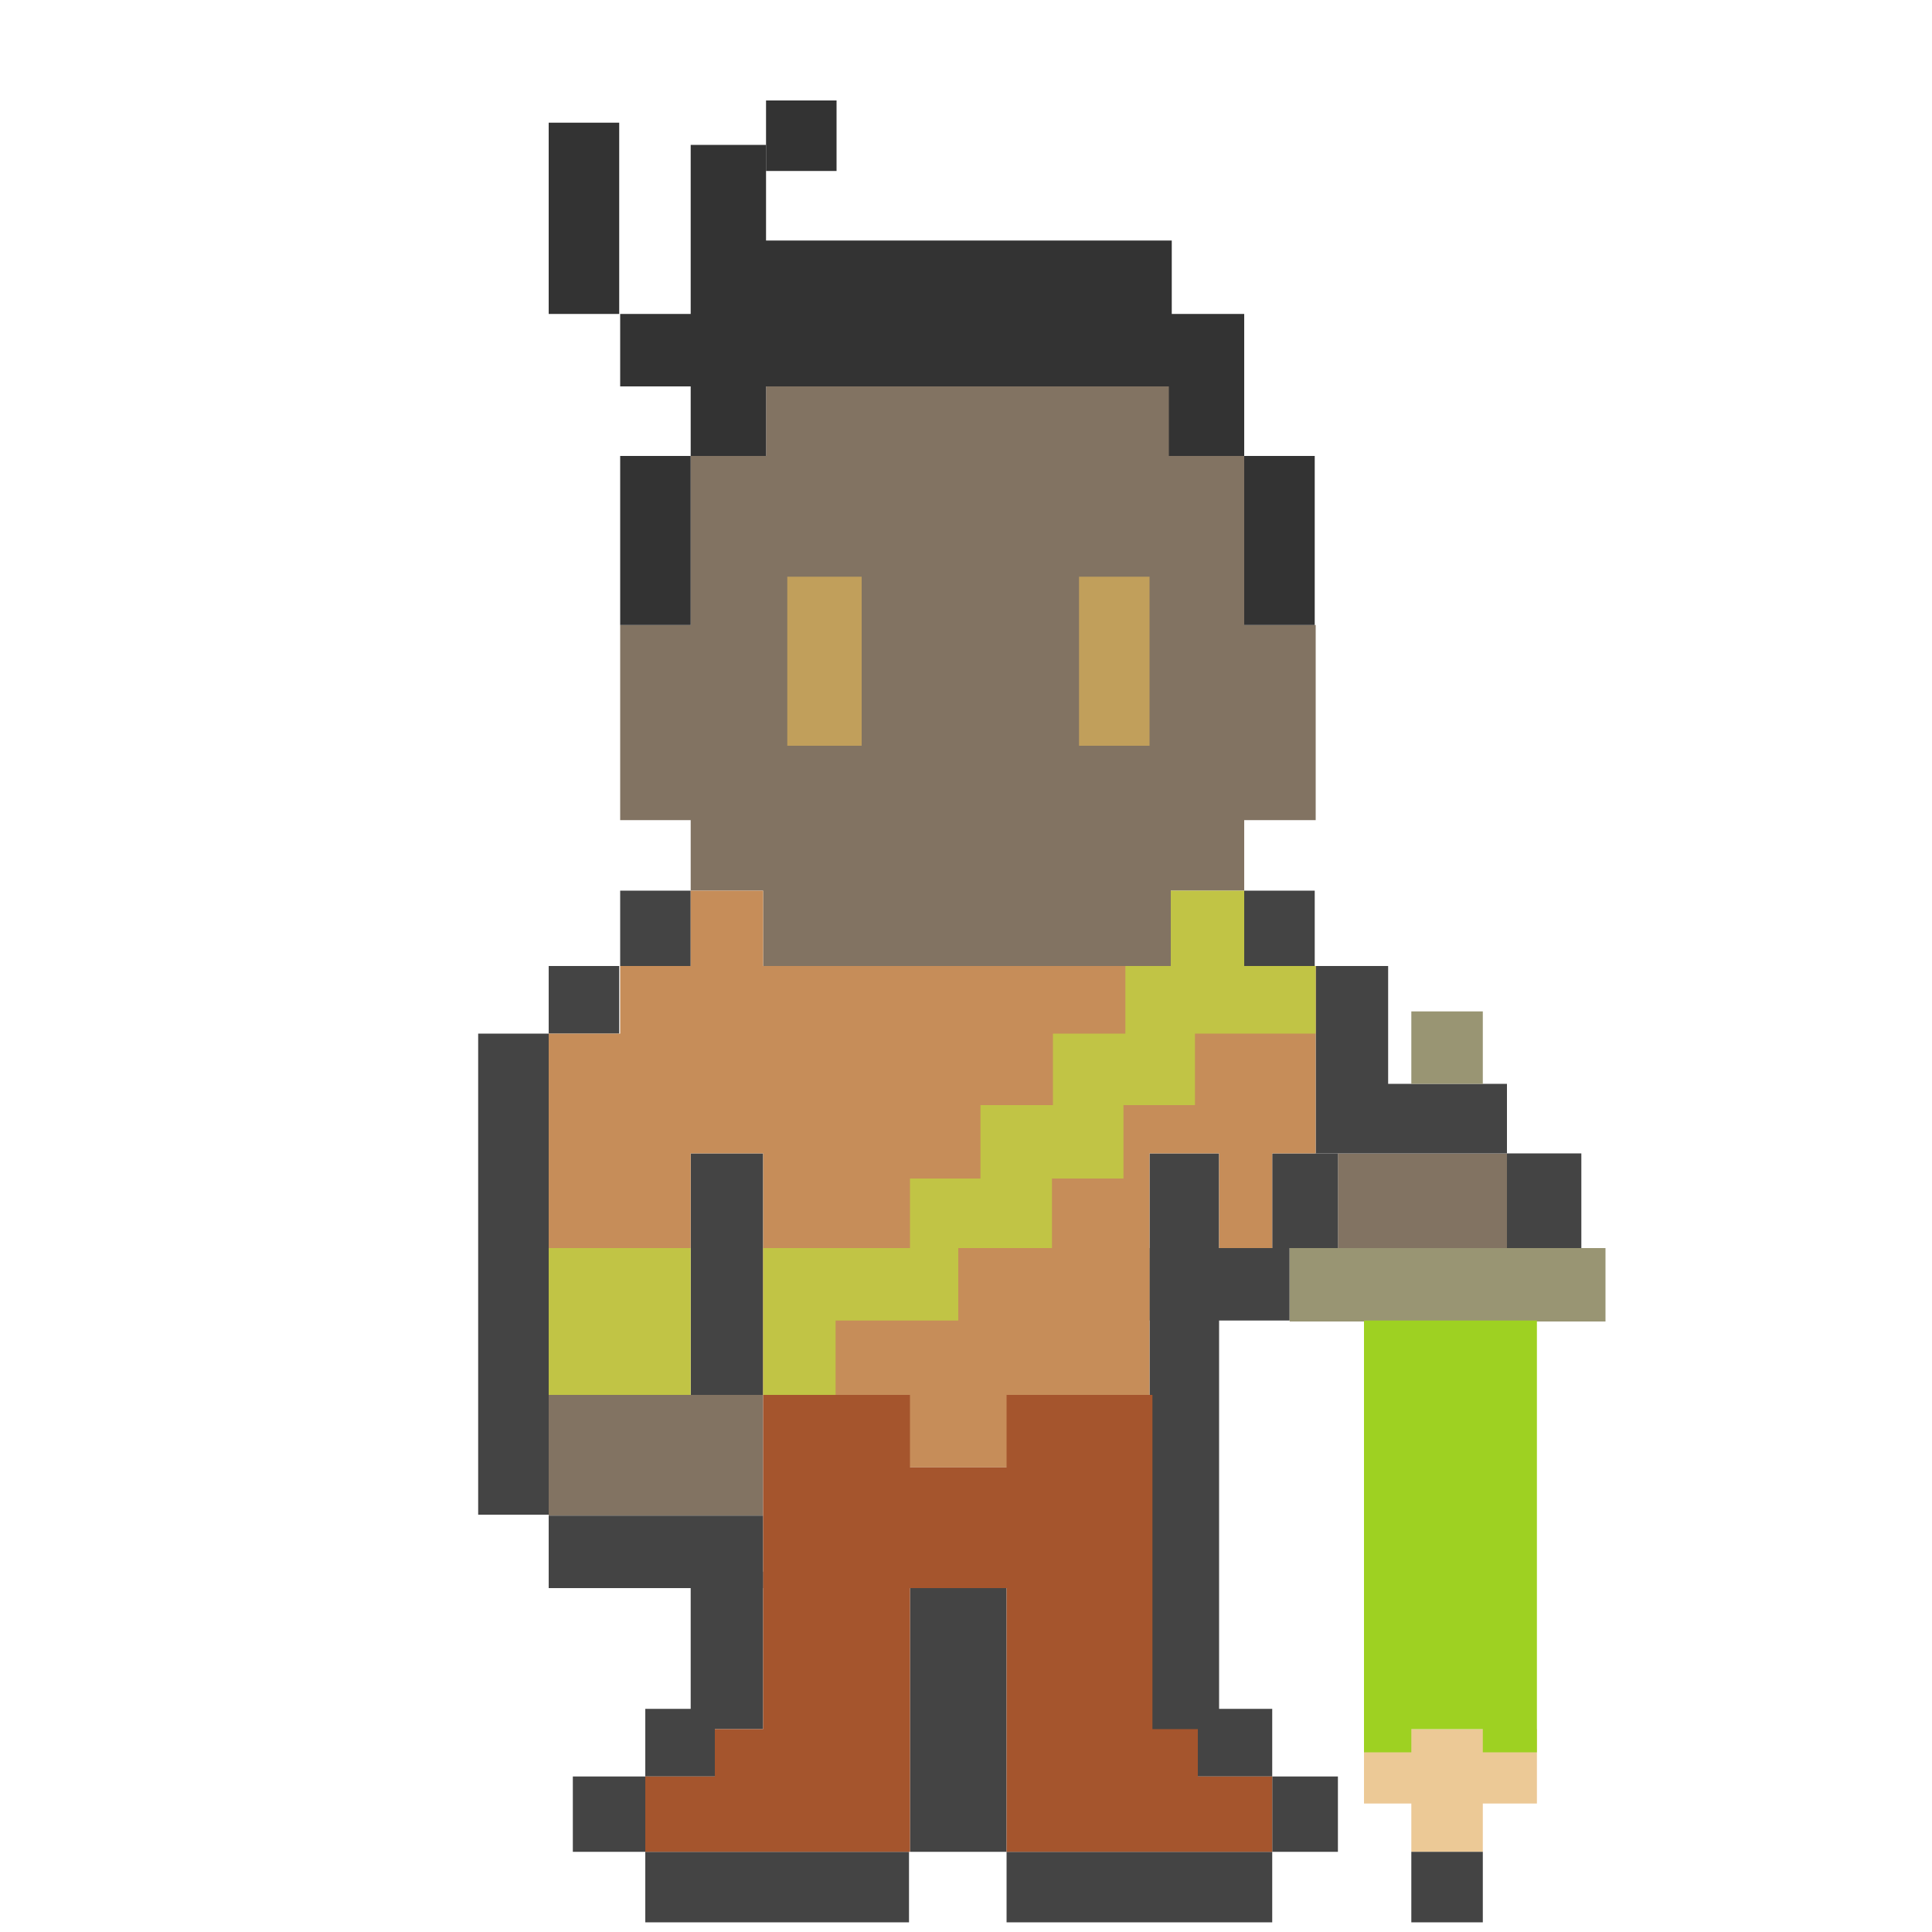
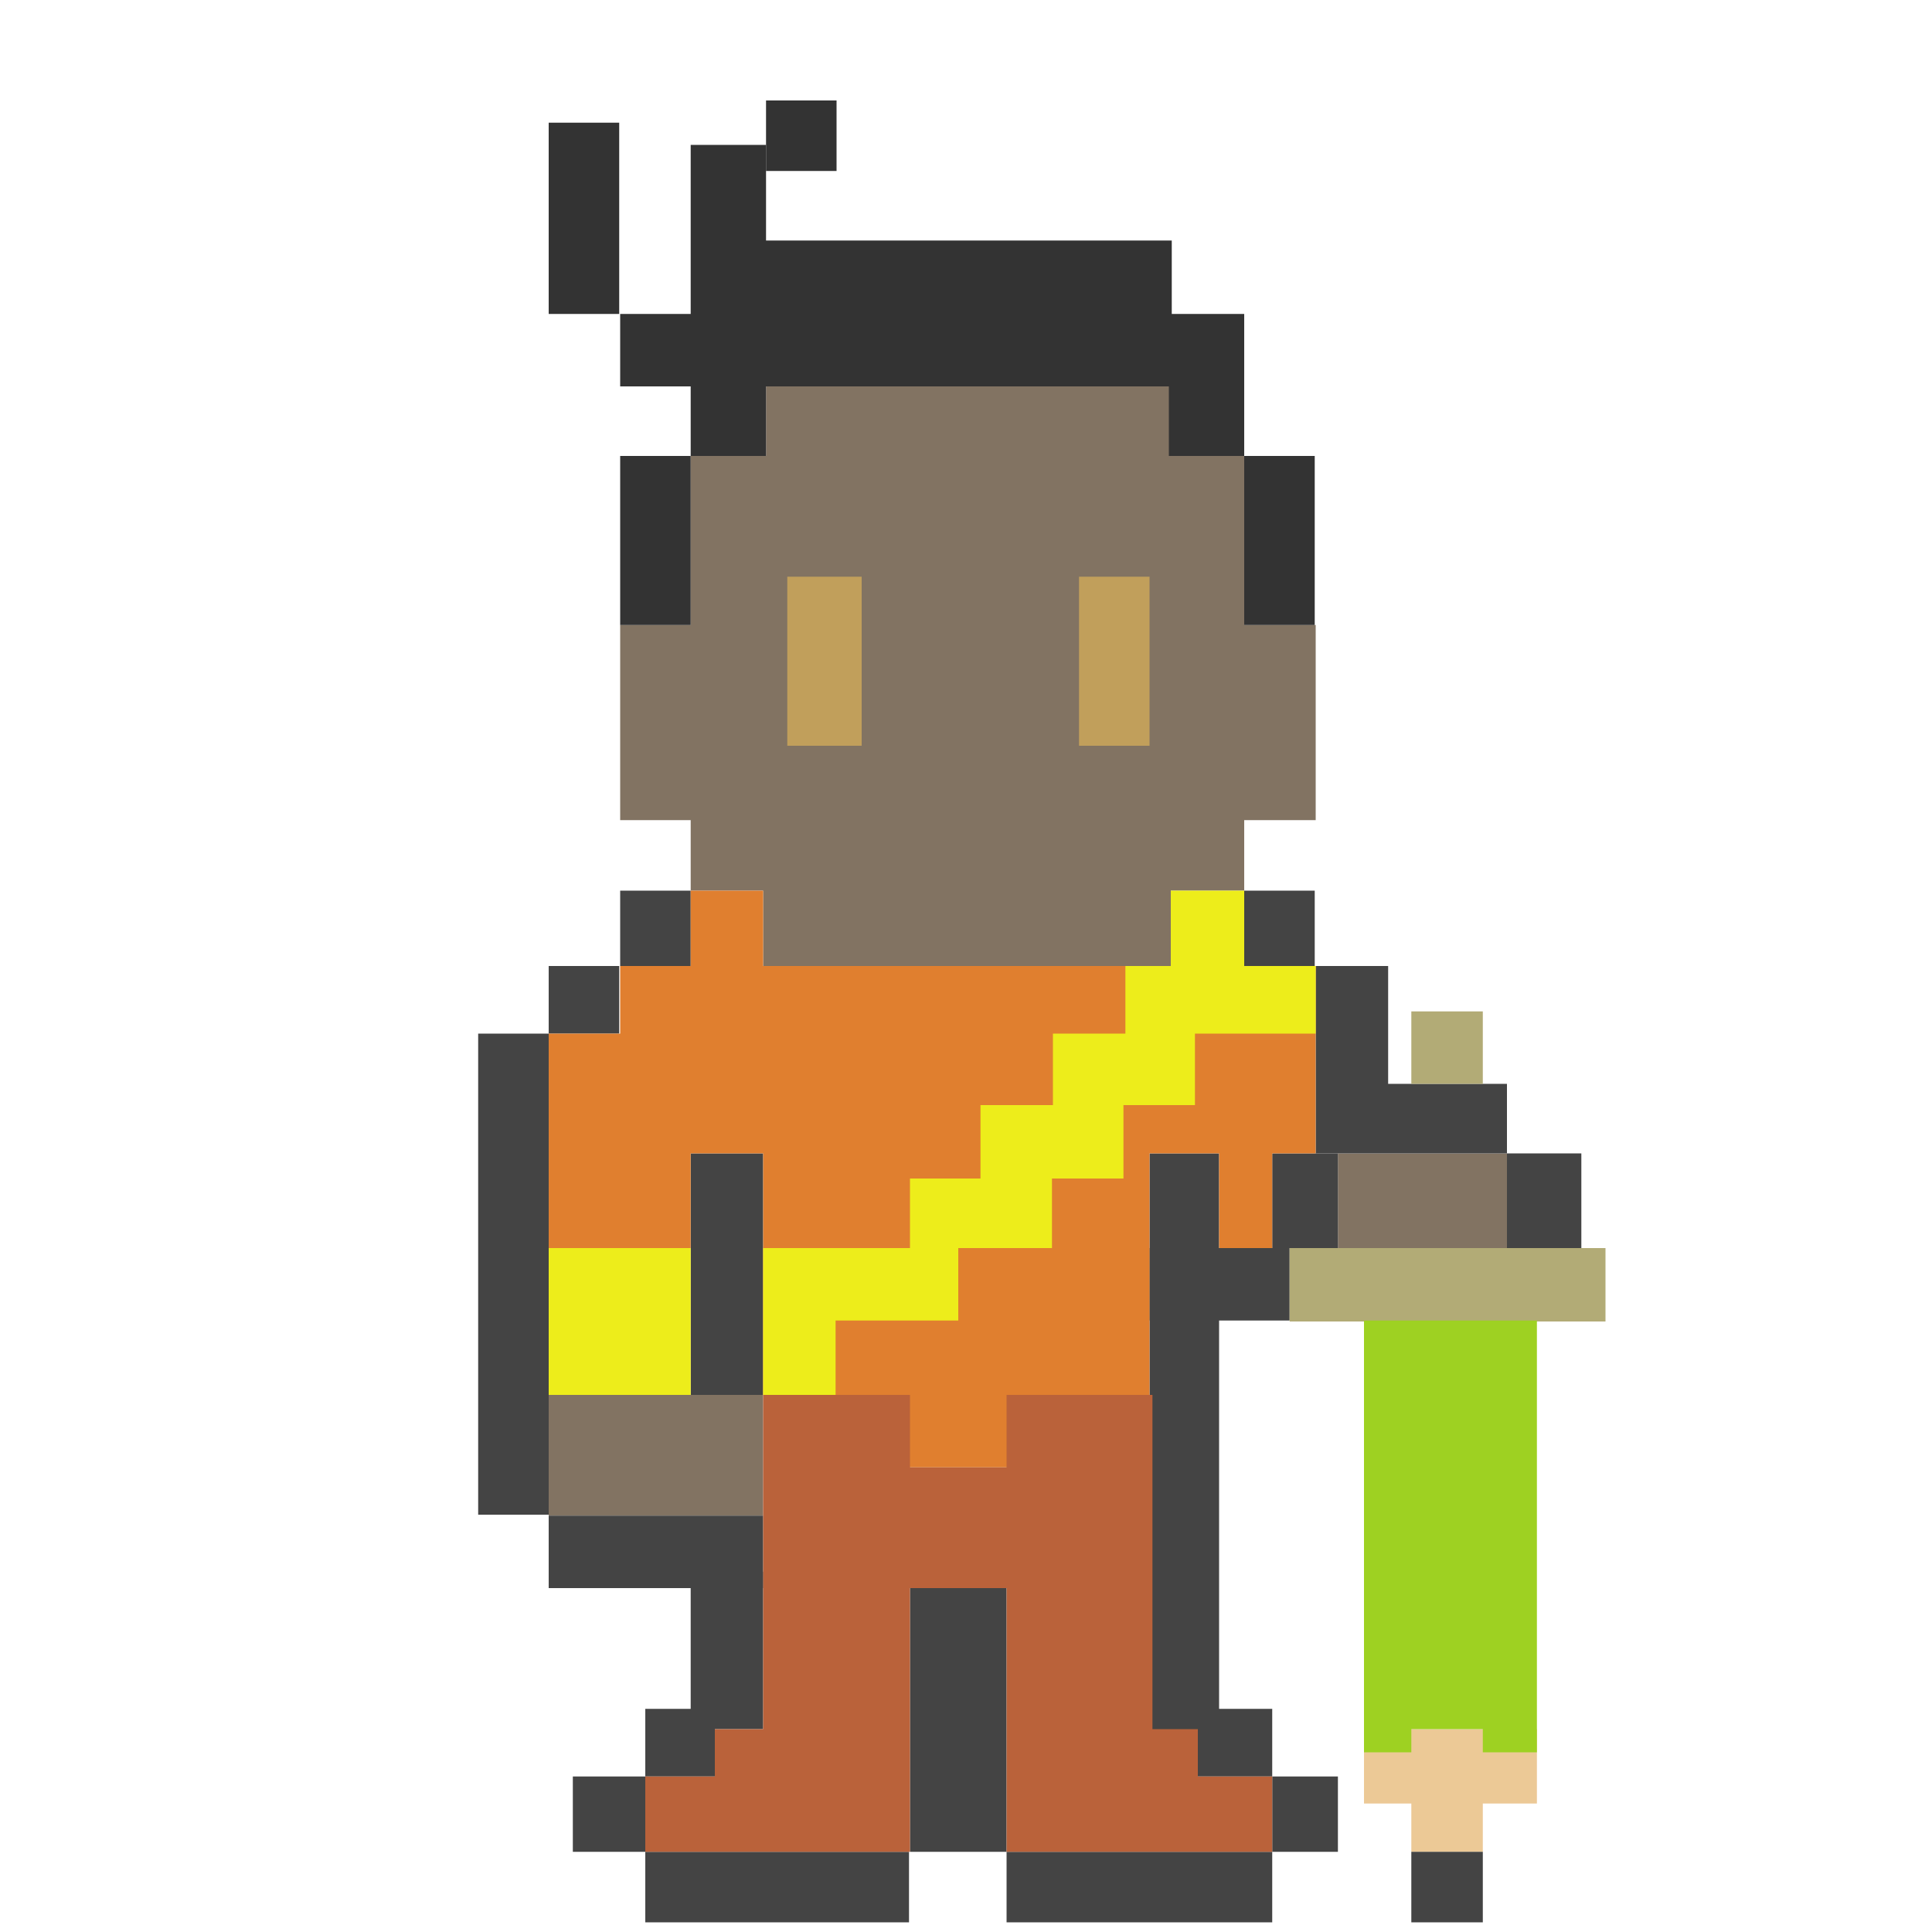
<svg xmlns="http://www.w3.org/2000/svg" version="1.1" width="200" height="200" x="0px" y="0px" viewBox="0 0 200 200" enable-background="new 0 0 200 200" xml:space="preserve">
  <g id="fighter.stand">
    <g>
-       <polygon fill="#827362" points="128.8,47.2 121.2,47.2 121.2,40 79.3,40 79.3,47.2 71.5,47.2 71.5,64.7 64.2,64.7 64.2,84.9    71.5,84.9 71.5,92.2 79,92.2 79,100.1 80.3,100.1 80.3,100 121.2,100 121.2,92.2 128.8,92.2 128.8,84.9 136.2,84.9 136.2,64.7    128.8,64.7   " />
-       <rect x="138.5" y="119.4" fill="#827362" width="17.5" height="9.8" />
-       <rect x="56.8" y="144.4" fill="#827362" width="22.2" height="12.5" />
-     </g>
-     <g>
-       <rect x="111.7" y="59.7" fill="#C19F5B" width="7.3" height="17.5" />
-       <rect x="81.5" y="59.7" fill="#C19F5B" width="7.7" height="17.5" />
-     </g>
-     <g>
-       <rect x="128.8" y="92.2" fill="#444444" width="7.3" height="7.8" />
-       <polygon fill="#444444" points="143.7,112.2 143.7,100 136.2,100 136.2,119.4 140.8,119.4 143.7,119.4 156,119.4 156,112.2   " />
-       <rect x="156" y="119.4" fill="#444444" width="7.7" height="9.8" />
-       <rect x="131.7" y="119.4" fill="#444444" width="6.8" height="9.8" />
-       <rect x="119" y="129.2" fill="#444444" width="14.5" height="7.5" />
-       <rect x="119" y="119.4" fill="#444444" width="7.2" height="59.7" />
-       <rect x="124" y="176.9" fill="#444444" width="7.7" height="7" />
-       <rect x="131.7" y="183.9" fill="#444444" width="6.8" height="7.8" />
-       <rect x="104.2" y="191.7" fill="#444444" width="27.5" height="7.3" />
-       <rect x="94.2" y="164.4" fill="#444444" width="10" height="27.3" />
-       <rect x="66.8" y="191.7" fill="#444444" width="27.3" height="7.3" />
-       <rect x="64.2" y="92.2" fill="#444444" width="7.3" height="7.8" />
-       <rect x="56.8" y="100" fill="#444444" width="7.3" height="7" />
-       <rect x="49.5" y="107" fill="#444444" width="7.3" height="49.8" />
-       <rect x="71.5" y="119.4" fill="#444444" width="7.5" height="25" />
-       <rect x="56.8" y="156.9" fill="#444444" width="22.2" height="7.5" />
-       <rect x="71.5" y="162.7" fill="#444444" width="7.5" height="16.3" />
-       <rect x="66.8" y="176.9" fill="#444444" width="7.2" height="7" />
-       <rect x="59.3" y="183.9" fill="#444444" width="7.5" height="7.8" />
-     </g>
-     <polygon fill="#C68D59" points="79,100 79,92.2 71.5,92.2 71.5,100 64.2,100 64.2,107 56.8,107 56.8,129.2 71.5,129.2 71.5,119.4   79,119.4 79,144.4 89.2,144.4 89.2,151.9 109,151.9 109,144.4 119,144.4 119,119.4 126.2,119.4 126.2,129.2 131.7,129.2   131.7,119.4 136.2,119.4 136.2,100  " />
-     <g>
-       <polygon fill="#C1C445" points="128.8,100 128.8,92.2 121.2,92.2 121.2,100 116.5,100 116.5,107 109,107 109,114.4 101.5,114.4    101.5,122 94.2,122 94.2,129.2 79,129.2 79,136.7 79,144.4 86.5,144.4 86.5,136.7 99.2,136.7 99.2,129.2 108.9,129.2 108.9,122    116.3,122 116.3,114.4 123.7,114.4 123.7,107 128.8,107 136.2,107 136.2,100   " />
-       <rect x="56.8" y="129.2" fill="#C1C445" width="14.7" height="15.2" />
-     </g>
-     <g>
-       <rect x="146.1" y="104.7" fill="#999573" width="7.4" height="7.5" />
-       <rect x="133.5" y="129.2" fill="#999573" width="32.7" height="7.6" />
-     </g>
-     <polygon fill="#ECC996" points="141.2,179 141.2,186.7 146.1,186.7 146.1,191.7 153.5,191.7 153.5,186.7 159.1,186.7 159.1,179   " />
-     <polygon fill="#A5552D" points="124,183.9 124,179 119.3,179 119.3,144.4 104.2,144.4 104.2,151.9 94.2,151.9 94.2,144.4 79,144.4   79,179 74,179 74,183.9 66.8,183.9 66.8,191.7 74,191.7 79,191.7 81.2,191.7 94.2,191.7 94.2,164.4 104.2,164.4 104.2,191.7   119,191.7 119.3,191.7 121.5,191.7 124,191.7 131.7,191.7 131.7,183.9  " />
-     <polygon fill="#9ED122" points="141.2,136.7 141.2,179 141.2,181.4 146.1,181.4 146.1,179 153.5,179 153.5,181.4 159.1,181.4   159.1,179 159.1,136.7  " />
-     <rect x="146.1" y="191.7" fill="#444444" width="7.4" height="7.3" />
-     <g>
-       <rect x="56.8" y="12.7" fill="#333333" width="7.3" height="19.8" />
-       <rect x="79.3" y="10.4" fill="#333333" width="7.3" height="7.3" />
-       <rect x="64.2" y="47.2" fill="#333333" width="7.3" height="17.5" />
-       <polygon fill="#333333" points="121.3,24.9 79.3,24.9 79.3,15 71.5,15 71.5,32.5 64.2,32.5 64.2,40 71.5,40 71.5,47.2 79.3,47.2    79.3,40 121,40 121,47.2 121.3,47.2 124.3,47.2 128.8,47.2 128.8,40 128.8,32.5 121.3,32.5   " />
-       <rect x="128.8" y="47.2" fill="#333333" width="7.3" height="17.5" />
+       <g>
+         <polygon fill="#827362" points="128.8,47.2 121.2,47.2 121.2,40 79.3,40 79.3,47.2 71.5,47.2 71.5,64.7 64.2,64.7 64.2,84.9     71.5,84.9 71.5,92.2 79,92.2 79,100.1 80.3,100.1 80.3,100 121.2,100 121.2,92.2 128.8,92.2 128.8,84.9 136.2,84.9 136.2,64.7     128.8,64.7    " />
+         <rect x="138.5" y="119.4" fill="#827362" width="17.5" height="9.8" />
+         <rect x="56.8" y="144.4" fill="#827362" width="22.2" height="12.5" />
+       </g>
+       <g>
+         <rect x="111.7" y="59.7" fill="#C19F5B" width="7.3" height="17.5" />
+         <rect x="81.5" y="59.7" fill="#C19F5B" width="7.7" height="17.5" />
+       </g>
+       <g>
+         <rect x="128.8" y="92.2" fill="#444444" width="7.3" height="7.8" />
+         <polygon fill="#444444" points="143.7,112.2 143.7,100 136.2,100 136.2,119.4 140.8,119.4 143.7,119.4 156,119.4 156,112.2     " />
+         <rect x="156" y="119.4" fill="#444444" width="7.7" height="9.8" />
+         <rect x="131.7" y="119.4" fill="#444444" width="6.8" height="9.8" />
+         <rect x="119" y="129.2" fill="#444444" width="14.5" height="7.5" />
+         <rect x="119" y="119.4" fill="#444444" width="7.2" height="59.7" />
+         <rect x="124" y="176.9" fill="#444444" width="7.7" height="7" />
+         <rect x="131.7" y="183.9" fill="#444444" width="6.8" height="7.8" />
+         <rect x="104.2" y="191.7" fill="#444444" width="27.5" height="7.3" />
+         <rect x="94.2" y="164.4" fill="#444444" width="10" height="27.3" />
+         <rect x="66.8" y="191.7" fill="#444444" width="27.3" height="7.3" />
+         <rect x="64.2" y="92.2" fill="#444444" width="7.3" height="7.8" />
+         <rect x="56.8" y="100" fill="#444444" width="7.3" height="7" />
+         <rect x="49.5" y="107" fill="#444444" width="7.3" height="49.8" />
+         <rect x="71.5" y="119.4" fill="#444444" width="7.5" height="25" />
+         <rect x="56.8" y="156.9" fill="#444444" width="22.2" height="7.5" />
+         <rect x="71.5" y="162.7" fill="#444444" width="7.5" height="16.3" />
+         <rect x="66.8" y="176.9" fill="#444444" width="7.2" height="7" />
+         <rect x="59.3" y="183.9" fill="#444444" width="7.5" height="7.8" />
+       </g>
+       <polygon fill="#E07F2F" points="79,100 79,92.2 71.5,92.2 71.5,100 64.2,100 64.2,107 56.8,107 56.8,129.2 71.5,129.2 71.5,119.4    79,119.4 79,144.4 89.2,144.4 89.2,151.9 109,151.9 109,144.4 119,144.4 119,119.4 126.2,119.4 126.2,129.2 131.7,129.2    131.7,119.4 136.2,119.4 136.2,100   " />
+       <g>
+         <polygon fill="#EDED1B" points="128.8,100 128.8,92.2 121.2,92.2 121.2,100 116.5,100 116.5,107 109,107 109,114.4 101.5,114.4     101.5,122 94.2,122 94.2,129.2 79,129.2 79,136.7 79,144.4 86.5,144.4 86.5,136.7 99.2,136.7 99.2,129.2 108.9,129.2 108.9,122     116.3,122 116.3,114.4 123.7,114.4 123.7,107 128.8,107 136.2,107 136.2,100    " />
+         <rect x="56.8" y="129.2" fill="#EDED1B" width="14.7" height="15.2" />
+       </g>
+       <g>
+         <rect x="146.1" y="104.7" fill="#B2AB76" width="7.4" height="7.5" />
+         <rect x="133.5" y="129.2" fill="#B2AB76" width="32.7" height="7.6" />
+       </g>
+       <polygon fill="#ECC996" points="141.2,179 141.2,186.7 146.1,186.7 146.1,191.7 153.5,191.7 153.5,186.7 159.1,186.7 159.1,179    " />
+       <polygon fill="#BA623A" points="124,183.9 124,179 119.3,179 119.3,144.4 104.2,144.4 104.2,151.9 94.2,151.9 94.2,144.4    79,144.4 79,179 74,179 74,183.9 66.8,183.9 66.8,191.7 74,191.7 79,191.7 81.2,191.7 94.2,191.7 94.2,164.4 104.2,164.4    104.2,191.7 119,191.7 119.3,191.7 121.5,191.7 124,191.7 131.7,191.7 131.7,183.9   " />
+       <polygon fill="#9ED122" points="141.2,136.7 141.2,179 141.2,181.4 146.1,181.4 146.1,179 153.5,179 153.5,181.4 159.1,181.4    159.1,179 159.1,136.7   " />
+       <rect x="146.1" y="191.7" fill="#444444" width="7.4" height="7.3" />
+       <g>
+         <rect x="56.8" y="12.7" fill="#333333" width="7.3" height="19.8" />
+         <rect x="79.3" y="10.4" fill="#333333" width="7.3" height="7.3" />
+         <rect x="64.2" y="47.2" fill="#333333" width="7.3" height="17.5" />
+         <polygon fill="#333333" points="121.3,24.9 79.3,24.9 79.3,15 71.5,15 71.5,32.5 64.2,32.5 64.2,40 71.5,40 71.5,47.2 79.3,47.2     79.3,40 121,40 121,47.2 121.3,47.2 124.3,47.2 128.8,47.2 128.8,40 128.8,32.5 121.3,32.5    " />
+         <rect x="128.8" y="47.2" fill="#333333" width="7.3" height="17.5" />
+       </g>
    </g>
  </g>
</svg>
